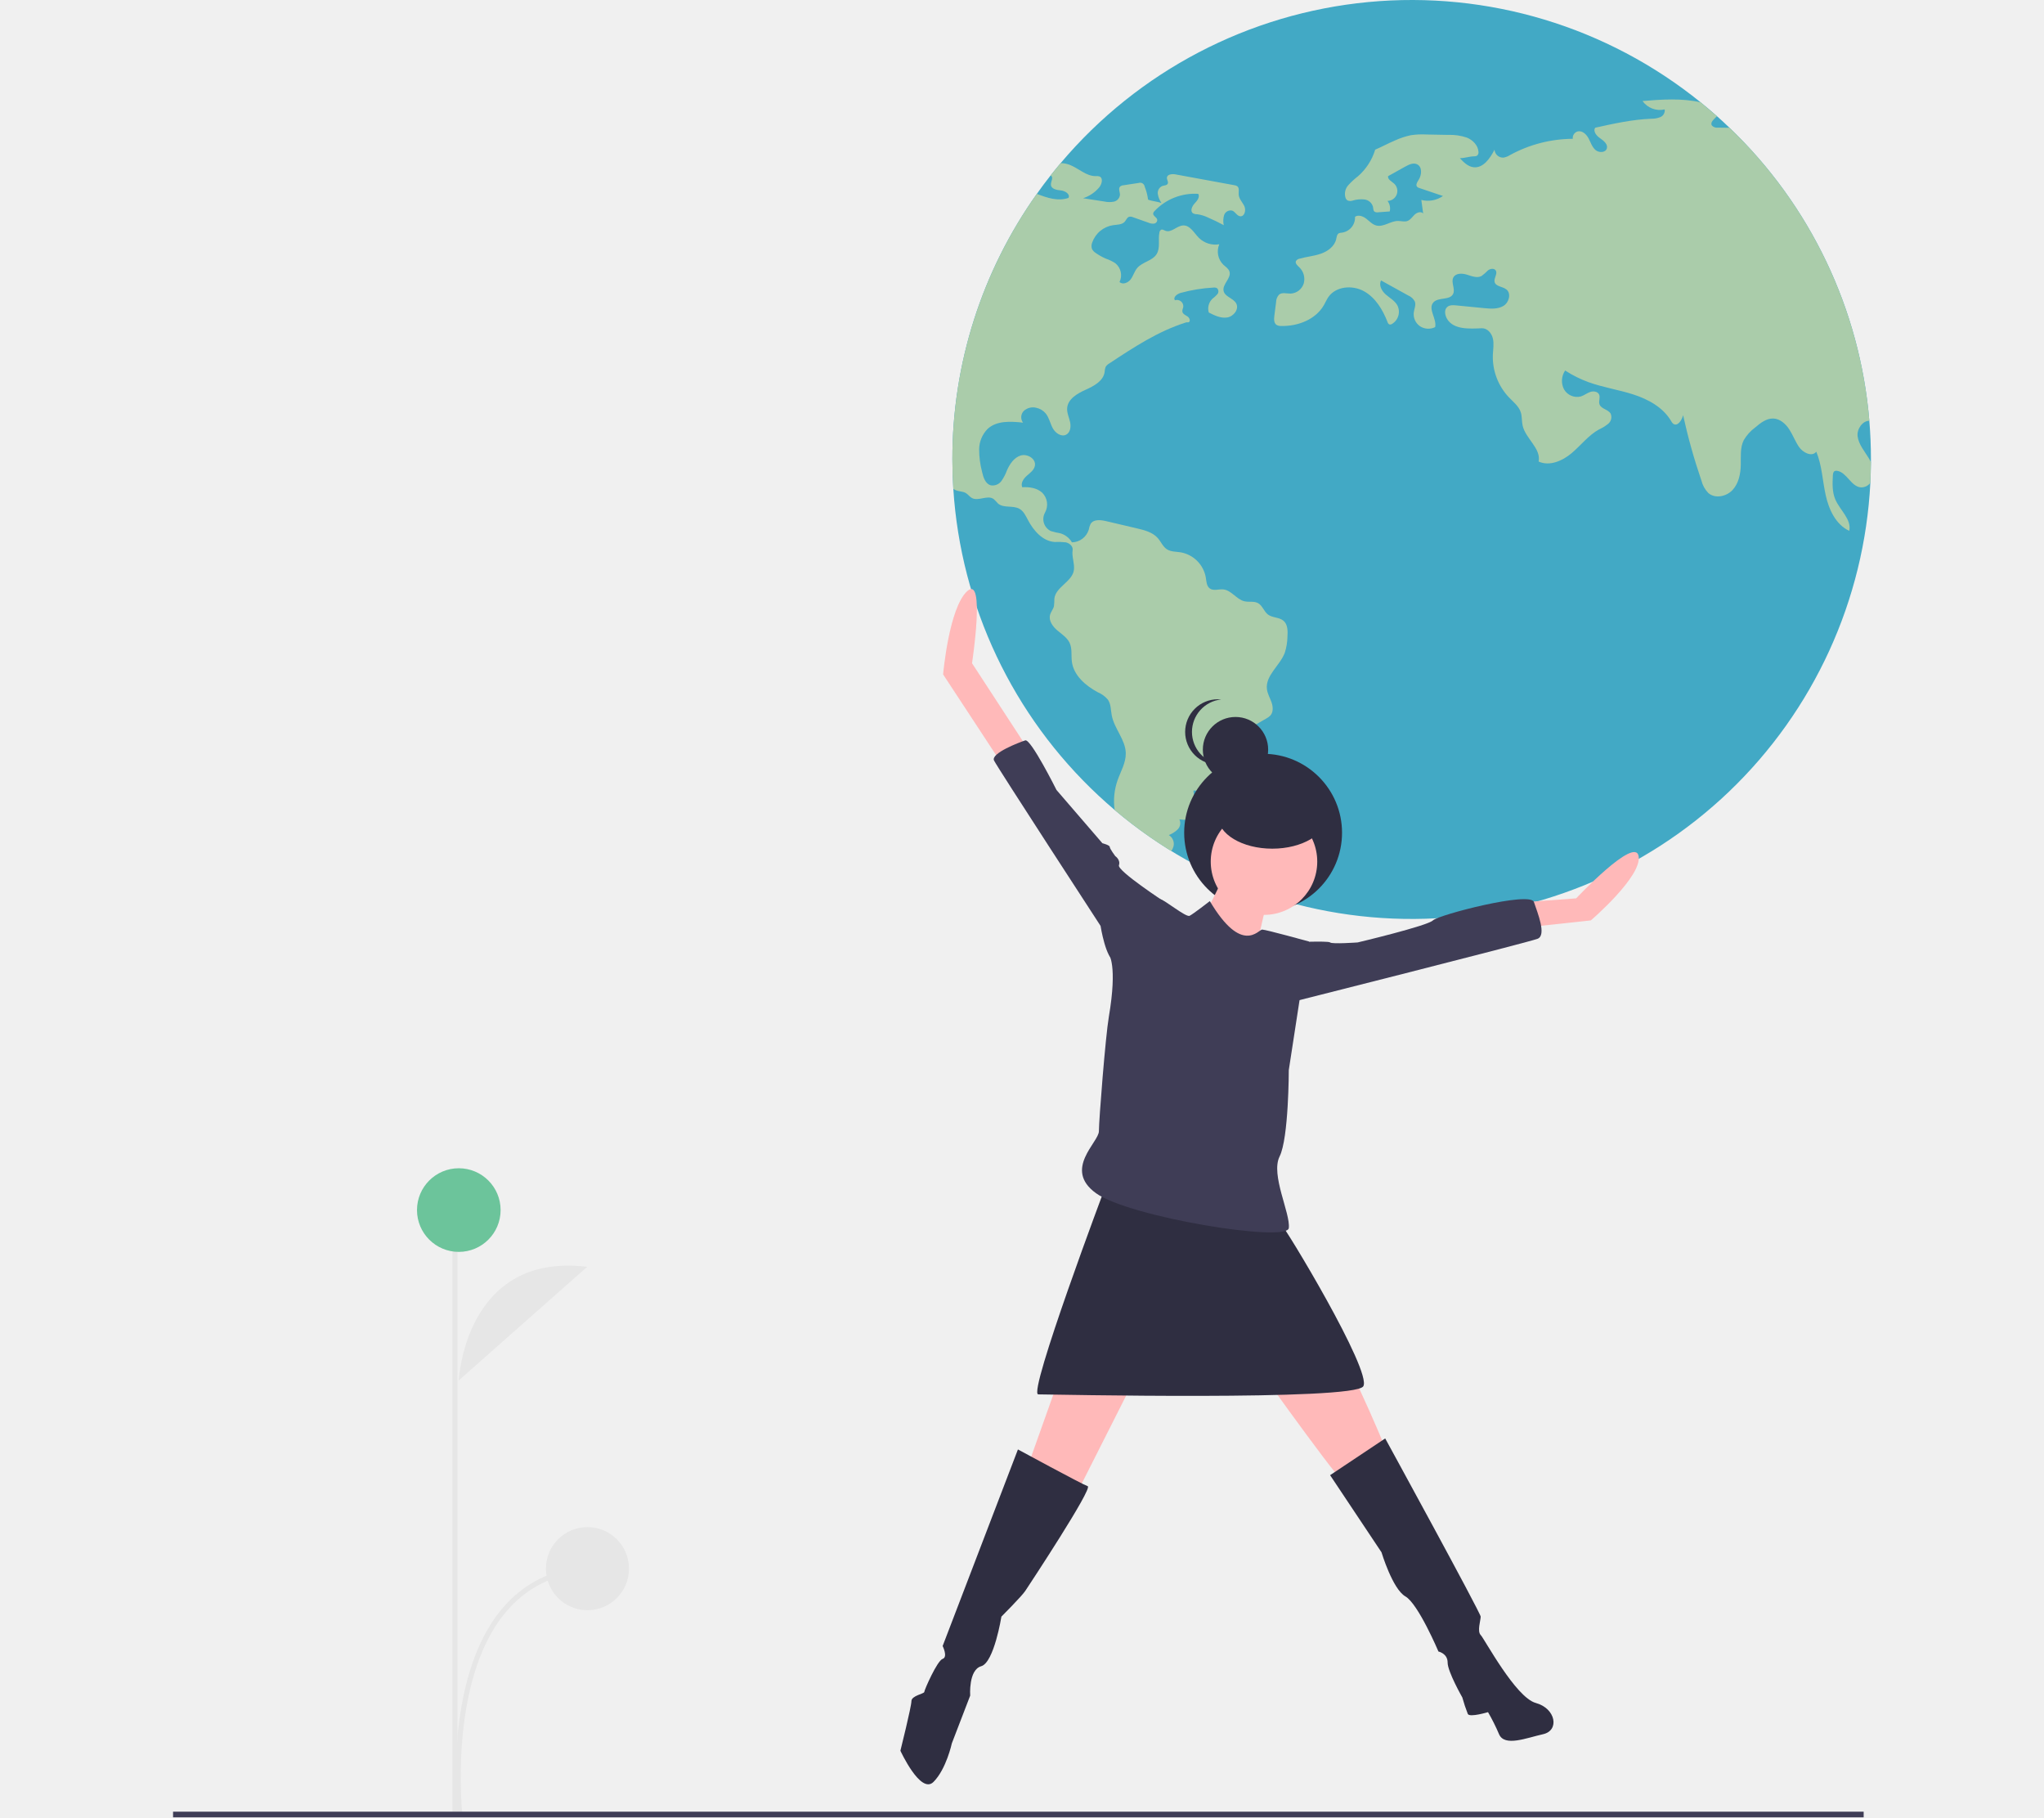
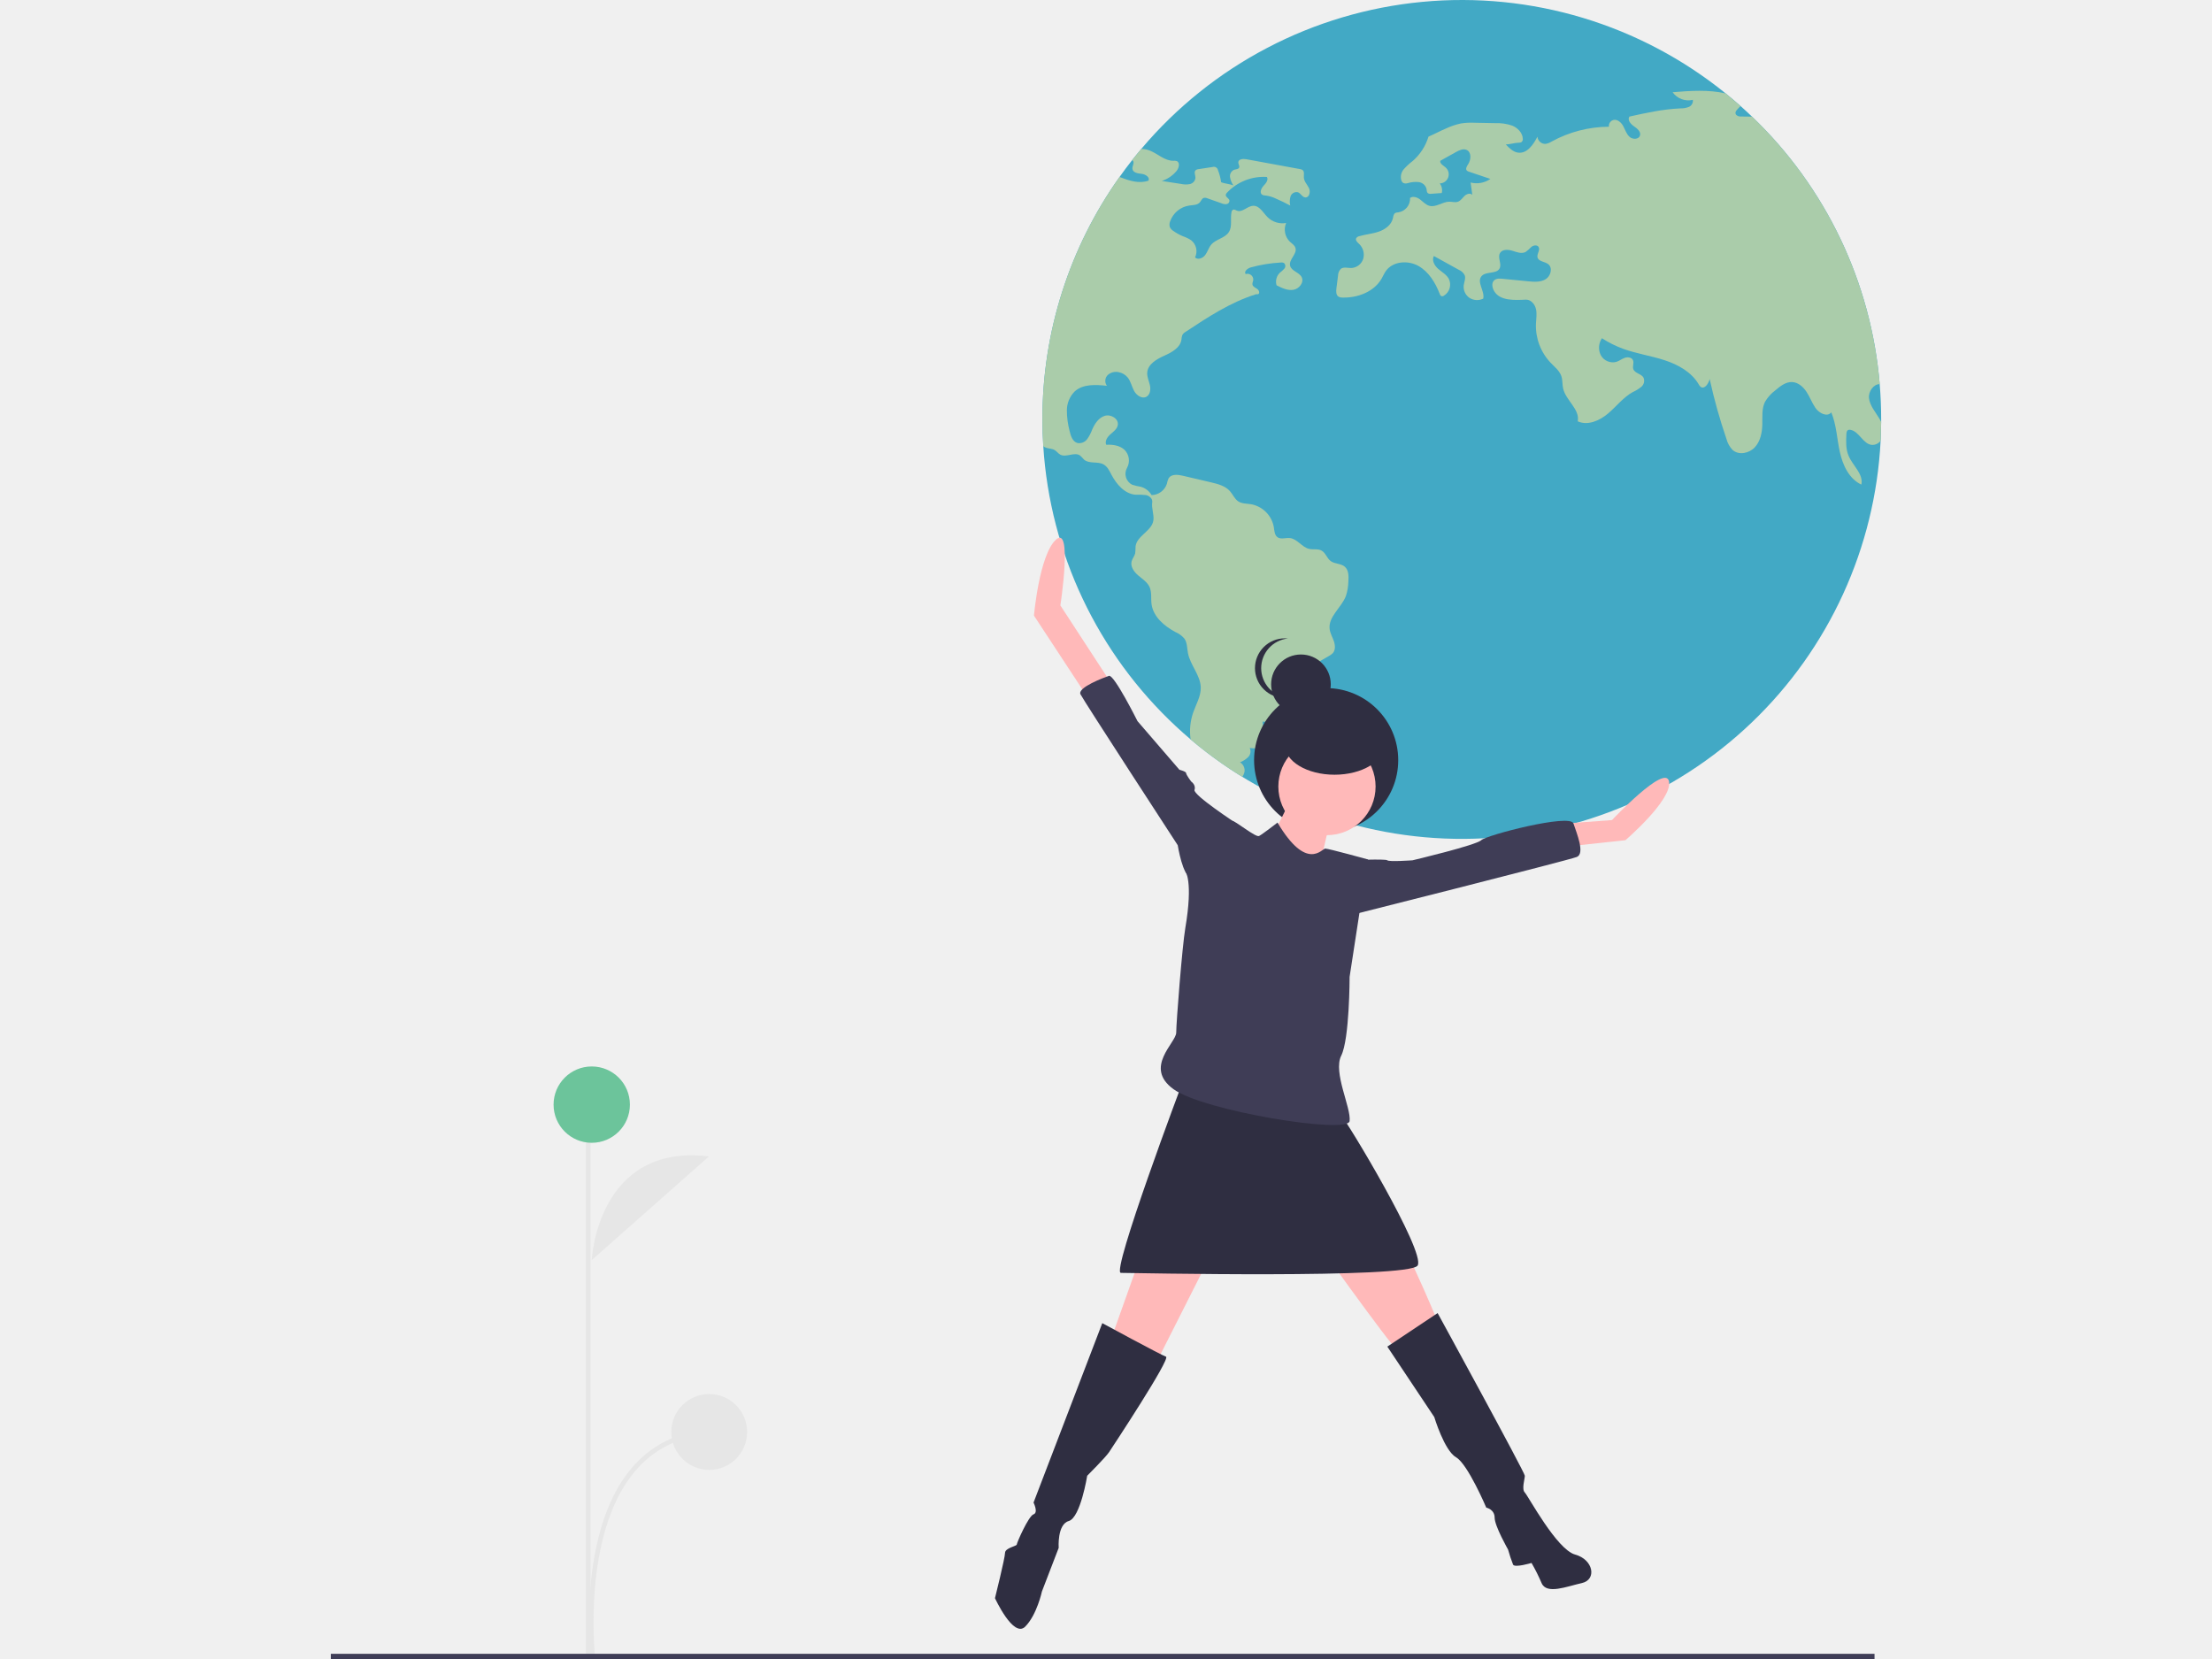
- <svg xmlns="http://www.w3.org/2000/svg" width="900" height="800" viewBox="0 0 1013 1084" fill="none">
+ <svg xmlns="http://www.w3.org/2000/svg" width="800" height="600" viewBox="0 0 1013 1084" fill="none">
  <g clip-path="url(#clip0)">
    <path d="M170.481 823.348C170.481 823.348 174.043 746.712 247.079 755.62L170.481 823.348Z" fill="#E6E6E6" />
    <path d="M169.623 1083.03C169.532 1082.23 160.911 1002.37 195.816 960.11C208.698 944.513 225.959 935.778 247.12 934.15L247.353 937.161C227.043 938.723 210.487 947.09 198.148 962.027C164.06 1003.29 172.533 1081.9 172.621 1082.69L169.623 1083.03Z" fill="#E6E6E6" />
    <path d="M169.71 744.992H166.672V1080.75H169.71V744.992Z" fill="#E6E6E6" />
    <path d="M170.481 746.712C184.254 746.712 195.42 735.545 195.42 721.77C195.42 707.995 184.254 696.828 170.481 696.828C156.707 696.828 145.542 707.995 145.542 721.77C145.542 735.545 156.707 746.712 170.481 746.712Z" fill="#6CC49B" />
    <path d="M247.237 960.439C260.923 960.439 272.018 949.343 272.018 935.655C272.018 921.967 260.923 910.87 247.237 910.87C233.55 910.87 222.455 921.967 222.455 935.655C222.455 949.343 233.55 960.439 247.237 960.439Z" fill="#E6E6E6" />
    <path d="M1013 274.053V275.694C1012.96 279.814 1012.84 283.915 1012.65 287.998C1009.09 357.872 978.952 423.74 928.404 472.104C877.855 520.468 810.726 547.666 740.772 548.124C670.819 548.581 603.339 522.264 552.162 474.565C500.985 426.867 469.986 361.398 465.519 291.578C465.146 285.78 464.96 279.938 464.96 274.053C464.862 217.292 482.476 161.915 515.346 115.643C517.974 111.914 520.708 108.254 523.548 104.662C525.505 102.164 527.518 99.722 529.55 97.298C575.807 42.492 641.7 8.001 713.092 1.226C784.484 -5.55 855.687 15.93 911.426 61.056C914.725 63.722 917.969 66.481 921.138 69.296C923.673 71.552 926.165 73.858 928.613 76.213C976.828 122.338 1006.51 184.511 1012.05 251.01C1012.68 258.617 1013 266.298 1013 274.053Z" fill="#42A9C5" />
    <path d="M523.548 104.662C523.682 104.719 523.808 104.794 523.921 104.886C525.393 106.098 523.548 108.428 523.772 110.348C524.033 112.809 527.313 113.35 529.793 113.592C532.272 113.853 535.404 115.848 534.229 118.048C528.003 120.192 521.702 118.085 515.346 115.643C482.475 161.915 464.862 217.292 464.96 274.053C464.96 279.944 465.146 285.786 465.519 291.578C466.04 291.958 466.611 292.265 467.215 292.491C469.079 293.2 471.242 293.069 472.957 294.076C474.318 294.878 475.231 296.294 476.592 297.04C480.488 299.165 485.894 295.083 489.528 297.618C490.468 298.474 491.358 299.383 492.194 300.34C495.549 303.248 501.067 301.291 504.944 303.472C507.442 304.87 508.729 307.667 510.071 310.202C513.407 316.541 518.813 322.768 525.953 323.271C528.204 323.168 530.461 323.242 532.701 323.495C534.9 323.998 537.063 325.918 536.708 328.137C536.093 331.959 537.976 336.135 537.473 339.957C536.559 346.948 526.661 350.005 525.822 356.996C525.819 358.535 525.732 360.072 525.561 361.601C525.114 363.428 523.734 364.92 523.25 366.747C522.318 370.196 524.797 373.645 527.5 375.956C530.221 378.287 533.465 380.3 534.956 383.544C536.522 386.993 535.758 391.001 536.261 394.749C537.379 402.933 544.444 408.992 551.714 412.907C554.044 413.881 556.113 415.388 557.754 417.307C559.618 420.01 559.431 423.571 560.065 426.796C561.594 434.682 568.23 441.188 568.416 449.224C568.547 454.947 565.378 460.13 563.477 465.518C561.521 471.166 560.939 477.199 561.78 483.117C572.409 492.132 583.707 500.328 595.576 507.632C596.222 506.678 596.695 505.618 596.974 504.5C597.2 503.264 597.044 501.989 596.528 500.844C596.012 499.698 595.16 498.737 594.085 498.087C596.088 497.33 597.911 496.162 599.435 494.657C600.184 493.887 600.678 492.905 600.851 491.845C601.025 490.785 600.869 489.697 600.404 488.728C603.685 489.138 607.581 489.344 609.743 486.827C611.477 484.813 611.365 481.793 610.675 479.239C609.985 476.666 608.83 474.187 608.811 471.521C616.412 471.891 624.031 471.635 631.59 470.756C630.496 467.069 628.009 463.952 624.656 462.069C628.086 461.491 631.199 457.389 632.28 454.089C633.215 450.723 633.266 447.172 632.429 443.78C632.17 442.908 632.131 441.985 632.317 441.095C632.869 439.913 633.838 438.976 635.039 438.466C640.706 435.204 646.372 431.948 652.039 428.697C653.05 428.188 653.97 427.513 654.761 426.703C656.532 424.596 656.271 421.445 655.357 418.854C654.444 416.263 652.99 413.82 652.636 411.098C651.592 402.951 660.316 397.098 663.261 389.417C664.262 386.35 664.802 383.152 664.864 379.927C665.106 376.46 665.125 372.451 662.478 370.233C659.924 368.089 655.954 368.574 653.288 366.579C650.846 364.752 650.007 361.228 647.342 359.755C644.918 358.413 641.898 359.271 639.196 358.637C634.461 357.537 631.478 352.075 626.632 351.571C623.91 351.273 620.816 352.615 618.579 351.031C616.603 349.614 616.528 346.799 616.156 344.412C615.494 340.695 613.71 337.27 611.044 334.597C608.378 331.924 604.958 330.132 601.243 329.46C598.428 329.013 595.371 329.181 592.966 327.633C590.543 326.067 589.443 323.141 587.523 320.959C584.466 317.473 579.619 316.224 575.09 315.161C568.938 313.726 562.793 312.284 556.654 310.836C553.392 310.053 549.179 309.643 547.408 312.514C546.884 313.606 546.52 314.767 546.327 315.963C545.661 318.114 544.333 320.001 542.532 321.353C540.732 322.706 538.55 323.455 536.298 323.495C534.757 320.862 532.26 318.926 529.327 318.088C527.41 317.766 525.517 317.318 523.66 316.746C522.69 316.271 521.827 315.603 521.124 314.782C520.421 313.962 519.893 313.007 519.572 311.976C519.251 310.944 519.144 309.858 519.257 308.784C519.37 307.71 519.701 306.67 520.23 305.728C521.287 303.836 521.693 301.649 521.387 299.504C521.081 297.358 520.078 295.373 518.534 293.852C515.402 291.037 510.872 290.347 506.659 290.627C505.56 288.222 507.405 285.519 509.381 283.766C511.375 282.033 513.78 280.317 514.209 277.707C514.899 273.606 509.661 270.492 505.69 271.704C501.72 272.935 499.184 276.794 497.507 280.597C496.693 282.841 495.583 284.967 494.207 286.917C493.502 287.882 492.544 288.633 491.439 289.087C490.333 289.541 489.124 289.68 487.944 289.49C484.663 288.651 483.414 284.754 482.687 281.473C481.522 277.088 480.933 272.569 480.935 268.032C480.964 263.449 482.783 259.06 486.005 255.802C491.43 250.805 499.781 251.29 507.107 252.092C506.322 251.045 505.946 249.748 506.049 248.444C506.152 247.14 506.727 245.918 507.666 245.007C508.646 244.137 509.824 243.519 511.098 243.207C512.371 242.895 513.701 242.899 514.973 243.218C517.182 243.675 519.172 244.864 520.621 246.592C522.709 249.127 523.306 252.576 524.871 255.447C526.456 258.337 529.998 260.798 532.887 259.251C535.403 257.908 535.795 254.441 535.18 251.663C534.546 248.904 533.222 246.201 533.446 243.367C533.875 237.979 539.486 234.716 544.426 232.498C549.365 230.279 555.014 227.278 555.797 221.909C555.833 220.864 556.034 219.832 556.393 218.851C556.94 217.975 557.704 217.256 558.611 216.763C573.021 207.237 587.691 197.579 604.169 192.378C605.027 192.098 605.12 192.397 605.996 192.192C607.227 191.483 606.406 189.526 605.232 188.743C604.058 187.96 602.492 187.344 602.194 185.965C601.988 184.958 602.585 183.951 602.734 182.926C602.773 182.307 602.66 181.687 602.404 181.122C602.147 180.557 601.757 180.063 601.265 179.684C600.774 179.305 600.197 179.052 599.586 178.948C598.974 178.843 598.346 178.891 597.757 179.086C596.434 177.333 599.043 175.301 601.168 174.704C607.531 172.961 614.061 171.899 620.648 171.535C621.408 171.409 622.189 171.541 622.866 171.908C623.351 172.375 623.638 173.01 623.669 173.683C623.7 174.355 623.473 175.014 623.034 175.525C622.137 176.521 621.144 177.426 620.07 178.228C619.001 179.267 618.237 180.579 617.862 182.023C617.487 183.466 617.516 184.984 617.945 186.412C621.394 188.165 625.122 189.973 628.943 189.358C632.746 188.743 636.12 184.455 634.33 181.043C632.671 177.855 627.657 177.128 626.799 173.642C625.793 169.559 631.571 165.923 630.267 161.934C629.707 160.181 627.955 159.137 626.613 157.888C625.033 156.333 623.959 154.338 623.53 152.163C623.101 149.988 623.338 147.734 624.208 145.696C622.026 146.077 619.784 145.931 617.67 145.269C615.556 144.608 613.63 143.45 612.054 141.893C609.147 138.966 606.835 134.323 602.697 134.473C598.913 134.584 595.65 139.003 592.109 137.661C591.233 137.325 590.319 136.654 589.48 137.045C589.204 137.223 588.971 137.462 588.8 137.743C588.629 138.024 588.524 138.34 588.493 138.667C587.598 142.974 589.145 147.877 586.796 151.606C584.242 155.651 578.333 156.21 575.239 159.864C573.561 161.841 572.909 164.507 571.362 166.595C569.814 168.683 566.552 170.025 564.688 168.198C565.601 166.326 565.851 164.2 565.397 162.168C564.943 160.135 563.813 158.317 562.19 157.012C560.473 155.885 558.619 154.983 556.673 154.328C554.498 153.41 552.43 152.26 550.502 150.897C549.542 150.312 548.762 149.474 548.247 148.474C547.84 147.216 547.893 145.855 548.396 144.633C549.34 141.941 551 139.556 553.197 137.736C555.394 135.917 558.046 134.73 560.867 134.305C563.327 133.969 566.198 134.081 567.838 132.198C568.696 131.21 569.143 129.7 570.411 129.309C571.209 129.142 572.041 129.24 572.778 129.588C575.854 130.67 578.911 131.751 581.987 132.832C583.012 133.303 584.145 133.489 585.268 133.373C585.824 133.301 586.332 133.02 586.688 132.587C587.045 132.155 587.224 131.602 587.188 131.042C586.889 129.514 584.541 128.787 584.764 127.239C584.873 126.734 585.141 126.276 585.529 125.934C588.853 122.397 592.918 119.639 597.433 117.857C601.948 116.075 606.801 115.312 611.644 115.625C612.8 117.545 610.973 119.801 609.426 121.423C607.898 123.063 606.667 125.971 608.531 127.221C609.283 127.615 610.125 127.808 610.973 127.78C613.24 128.084 615.443 128.751 617.498 129.756C620.685 131.136 623.817 132.664 626.874 134.305C626.424 132.306 626.501 130.225 627.098 128.265C627.434 127.302 628.117 126.5 629.013 126.014C629.909 125.528 630.954 125.393 631.944 125.636C633.771 126.344 634.703 128.768 636.66 128.992C639.252 129.29 640.277 125.449 639.196 123.063C638.114 120.677 635.952 118.701 635.784 116.072C635.654 114.32 636.325 112.138 634.927 111.076C634.43 110.746 633.861 110.542 633.268 110.479C621.561 108.335 609.849 106.185 598.13 104.029C596.042 103.637 593.041 103.935 592.948 106.042C592.892 107.235 593.954 108.41 593.488 109.491C592.985 110.647 591.345 110.554 590.152 110.964C589.255 111.37 588.516 112.058 588.045 112.922C587.574 113.787 587.397 114.781 587.542 115.755C587.86 117.694 588.612 119.535 589.741 121.143C587.449 120.192 584 120.024 581.707 119.055C581.374 116.4 580.697 113.799 579.694 111.318C579.637 110.923 579.494 110.546 579.275 110.212C579.056 109.879 578.766 109.597 578.427 109.387C578.088 109.178 577.706 109.045 577.31 108.998C576.914 108.952 576.512 108.993 576.134 109.118C573.114 109.584 570.094 110.032 567.074 110.498C566.316 110.534 565.59 110.815 565.005 111.299C563.831 112.548 564.986 114.543 564.949 116.258C564.84 117.217 564.435 118.119 563.79 118.837C563.145 119.555 562.293 120.055 561.351 120.267C559.454 120.652 557.497 120.626 555.61 120.192C551.379 119.54 547.166 118.887 542.934 118.235C546.669 117.044 549.991 114.821 552.516 111.821C554.193 109.845 555.088 106.154 552.665 105.222C551.949 105.025 551.202 104.968 550.465 105.054C544.724 105.091 540.194 100.3 534.826 98.268C533.138 97.638 531.352 97.31 529.55 97.298L523.548 104.662Z" fill="#AACCAA" />
    <path d="M1012.65 287.998C1011.99 288.881 1011.12 289.589 1010.13 290.06C1009.14 290.531 1008.04 290.752 1006.94 290.702C1001.11 290.198 998.647 281.79 992.868 280.839C992.357 280.708 991.816 280.761 991.339 280.988C990.482 281.455 990.333 282.61 990.277 283.58C990.035 288.39 989.829 293.386 991.712 297.823C994.452 304.311 1001.55 309.755 1000.06 316.634C992.048 312.924 987.872 303.919 985.989 295.288C984.088 286.656 983.79 277.595 980.397 269.43C977.806 272.73 972.4 270.008 970.052 266.54C967.815 263.259 966.435 259.456 964.273 256.119C962.111 252.8 958.793 249.817 954.841 249.631C950.684 249.444 947.067 252.297 943.898 255C941.142 257.037 938.827 259.612 937.095 262.569C934.876 267.044 935.454 272.301 935.342 277.279C935.231 282.648 934.093 288.334 930.421 292.286C926.749 296.22 919.982 297.6 915.937 294.039C913.982 292 912.588 289.488 911.892 286.749C907.495 273.932 903.835 260.873 900.931 247.636C900.26 250.656 897.595 254.553 895.06 252.782C894.493 252.3 894.035 251.702 893.717 251.029C888.983 243.031 880.24 238.221 871.386 235.332C862.55 232.461 853.248 231.118 844.506 227.949C839.603 226.169 834.919 223.836 830.544 220.995C829.432 222.632 828.784 224.539 828.665 226.514C828.547 228.49 828.964 230.46 829.873 232.218C830.855 233.938 832.378 235.286 834.205 236.051C836.032 236.816 838.061 236.957 839.976 236.45C841.915 235.816 843.555 234.474 845.475 233.803C847.395 233.15 849.986 233.467 850.825 235.332C851.645 237.103 850.415 239.247 851.03 241.111C851.943 243.926 856.212 244.15 857.703 246.723C858.142 247.741 858.242 248.874 857.991 249.954C857.739 251.034 857.149 252.005 856.305 252.726C854.59 254.125 852.697 255.291 850.676 256.193C844.413 259.68 839.957 265.627 834.477 270.25C828.997 274.892 821.261 278.267 814.736 275.303C816.284 267.416 806.907 261.637 805.174 253.788C804.596 251.197 804.894 248.456 804.092 245.94C802.918 242.286 799.675 239.787 797.028 237.028C793.812 233.641 791.306 229.645 789.657 225.274C788.008 220.904 787.25 216.248 787.428 211.58C787.577 208.337 788.173 205.037 787.428 201.867C786.701 198.717 784.072 195.659 780.829 195.79C773.428 196.125 764.089 196.685 760.212 190.365C758.814 188.109 758.217 184.809 760.231 183.075C761.647 181.863 763.735 181.975 765.58 182.162C771.154 182.702 776.709 183.262 782.283 183.802C786.179 184.175 790.391 184.492 793.747 182.46C797.102 180.428 798.556 175.003 795.443 172.598C793.187 170.845 789.124 170.939 788.453 168.161C787.912 165.83 790.485 163.202 789.087 161.244C788.099 159.865 785.862 160.237 784.501 161.281C783.313 162.514 782.023 163.643 780.642 164.656C777.977 166.035 774.808 164.712 771.937 163.817C769.066 162.922 765.226 162.847 763.847 165.513C762.281 168.478 765.208 172.393 763.679 175.376C761.629 179.309 754.732 177.072 751.861 180.465C748.58 184.343 754.098 190.16 752.998 195.119C751.582 195.821 750.008 196.144 748.43 196.056C746.852 195.967 745.323 195.471 743.994 194.615C742.69 193.728 741.651 192.503 740.988 191.072C740.325 189.64 740.062 188.056 740.229 186.487C740.49 184.25 741.664 181.957 740.881 179.85C740.037 178.223 738.644 176.948 736.948 176.252C731.542 173.25 726.136 170.261 720.731 167.285C719.221 170.081 721.122 173.53 723.508 175.637C725.875 177.725 728.858 179.309 730.424 182.069C731.415 183.981 731.639 186.199 731.05 188.271C730.461 190.343 729.104 192.112 727.255 193.217C727.021 193.378 726.755 193.486 726.475 193.535C726.195 193.583 725.908 193.57 725.633 193.497C725.375 193.345 725.149 193.143 724.97 192.903C724.791 192.663 724.661 192.389 724.589 192.098C721.737 184.772 717.431 177.557 710.571 173.735C703.693 169.895 693.832 170.696 689.321 177.128C688.258 178.657 687.531 180.409 686.599 182.031C681.659 190.626 671.034 194.69 661.117 194.429C660.147 194.491 659.181 194.264 658.34 193.776C656.737 192.676 656.811 190.327 657.053 188.389C657.408 185.648 657.743 182.926 658.097 180.186C658.106 178.512 658.753 176.905 659.906 175.693C661.751 174.238 664.398 175.152 666.747 175.115C668.519 175.036 670.224 174.411 671.629 173.327C673.034 172.242 674.069 170.751 674.595 169.056C675.067 167.345 675.063 165.538 674.583 163.829C674.104 162.121 673.167 160.576 671.873 159.361C670.81 158.355 669.375 157.087 669.934 155.726C670.162 155.351 670.468 155.03 670.831 154.785C671.195 154.541 671.608 154.378 672.041 154.309C676.235 153.097 680.69 152.78 684.81 151.326C688.948 149.891 692.956 146.945 693.944 142.676C694.242 141.371 694.372 139.786 695.547 139.134C696.14 138.896 696.772 138.769 697.411 138.761C699.652 138.439 701.692 137.292 703.131 135.543C704.569 133.794 705.301 131.57 705.184 129.309C707.16 127.929 709.937 128.954 711.857 130.427C713.759 131.9 715.455 133.839 717.785 134.473C722.129 135.666 726.323 131.807 730.834 131.788C732.735 131.788 734.692 132.459 736.463 131.807C738.271 131.154 739.353 129.365 740.732 128.041C742.13 126.699 744.553 125.897 745.84 127.333C745.467 124.629 745.113 121.945 744.74 119.26C746.936 119.813 749.225 119.89 751.453 119.485C753.681 119.079 755.797 118.202 757.658 116.911C752.961 115.326 748.282 113.742 743.584 112.157C743.091 112.035 742.636 111.792 742.261 111.449C741.235 110.349 742.261 108.633 743.081 107.384C745.075 104.383 745.411 99.442 742.13 97.951C739.893 96.926 737.339 98.156 735.196 99.349C731.766 101.251 728.336 103.171 724.906 105.073C724.589 107.03 726.975 108.149 728.448 109.454C729.345 110.25 729.981 111.299 730.27 112.463C730.56 113.627 730.49 114.852 730.071 115.976C729.651 117.1 728.901 118.07 727.919 118.76C726.937 119.449 725.77 119.825 724.571 119.838C725.246 120.72 725.716 121.742 725.945 122.829C726.174 123.916 726.156 125.041 725.894 126.121C723.601 126.288 721.29 126.456 718.978 126.624C718.594 126.701 718.199 126.7 717.815 126.624C717.431 126.547 717.066 126.395 716.741 126.177C715.996 125.524 716.108 124.368 715.921 123.399C715.614 122.24 714.967 121.2 714.063 120.412C713.159 119.625 712.041 119.126 710.851 118.98C708.476 118.713 706.072 118.935 703.786 119.633C702.792 119.983 701.705 119.957 700.729 119.558C700.176 119.192 699.757 118.655 699.536 118.03C699.13 116.751 699.061 115.39 699.335 114.077C699.61 112.764 700.218 111.544 701.102 110.535C702.892 108.547 704.864 106.731 706.992 105.11C711.816 100.887 715.361 95.397 717.226 89.263C721.029 87.66 724.962 85.498 728.783 83.894C731.856 82.47 735.075 81.389 738.383 80.669C741.497 80.193 744.652 80.043 747.797 80.222C752.084 80.296 756.39 80.371 760.678 80.464C764.505 80.303 768.329 80.853 771.956 82.086C775.479 83.54 778.592 86.691 778.834 90.494C778.907 90.927 778.869 91.372 778.722 91.787C778.575 92.201 778.325 92.571 777.995 92.862C777.5 93.135 776.938 93.264 776.373 93.234C772.813 93.346 771.303 94.241 767.743 94.372C769.998 96.776 772.533 99.312 775.814 99.741C781.593 100.486 785.75 94.502 788.415 89.301C788.511 90.625 789.12 91.859 790.112 92.74C791.105 93.621 792.402 94.08 793.728 94.017C795.156 93.772 796.52 93.239 797.736 92.451C809.201 86.184 822.045 82.866 835.111 82.794C834.982 81.805 835.226 80.803 835.794 79.983C836.363 79.164 837.215 78.584 838.186 78.357C840.852 77.835 843.238 80.128 844.524 82.515C845.792 84.901 846.593 87.66 848.644 89.45C850.676 91.24 854.609 91.146 855.41 88.574C856.193 86.094 853.602 83.969 851.459 82.496C849.296 81.042 847.041 78.338 848.495 76.176C859.456 73.734 870.51 71.31 881.75 70.825C883.66 70.883 885.563 70.553 887.342 69.856C888.223 69.483 888.957 68.829 889.429 67.996C889.9 67.164 890.084 66.199 889.952 65.251C887.499 65.823 884.932 65.654 882.575 64.765C880.219 63.875 878.18 62.305 876.717 60.255C888.256 59.304 900.335 58.465 911.426 61.056L921.138 69.296C919.293 71.217 916.832 73.025 918.174 74.945C918.617 75.386 919.154 75.721 919.745 75.925C920.336 76.128 920.965 76.195 921.585 76.12C923.934 76.157 926.283 76.213 928.613 76.213C976.828 122.339 1006.51 184.512 1012.05 251.011C1008.13 250.862 1004.54 255.821 1005.04 260.146C1005.64 265.161 1009.25 269.188 1011.84 273.513C1012.27 274.216 1012.66 274.944 1013 275.694L1012.65 287.998Z" fill="#AACCAA" />
    <path d="M650.353 543.801C676.36 543.801 697.443 522.715 697.443 496.704C697.443 470.694 676.36 449.608 650.353 449.608C624.345 449.608 603.262 470.694 603.262 496.704C603.262 522.715 624.345 543.801 650.353 543.801Z" fill="#2F2E41" />
    <path d="M627.873 520.498C627.873 520.498 612.535 554.465 608.153 555.561C603.77 556.656 644.307 576.379 644.307 576.379C644.307 576.379 651.976 534.742 655.263 532.551C658.549 530.359 627.873 520.498 627.873 520.498Z" fill="#FFB9B9" />
    <path d="M536.94 798.809L508.455 878.796L539.131 890.85L591.719 786.757L536.94 798.809Z" fill="#FFB9B9" />
    <path d="M636.638 801.001C636.638 801.001 693.608 880.988 696.895 882.084C700.182 883.18 723.189 863.457 723.189 863.457C723.189 863.457 694.704 794.427 685.939 791.14C677.175 787.852 636.638 801.001 636.638 801.001Z" fill="#FFB9B9" />
    <path d="M504.072 864.552L459.153 981.794C459.153 981.794 462.44 988.368 459.153 989.464C455.867 990.56 448.198 1008.09 448.198 1009.19C448.198 1010.28 440.529 1011.38 440.529 1014.67C440.529 1017.95 433.955 1044.25 433.955 1044.25C433.955 1044.25 446.006 1070.55 453.676 1062.88C461.345 1055.21 464.631 1039.87 464.631 1039.87L475.587 1011.38C475.587 1011.38 474.492 996.038 482.161 993.847C489.83 991.656 494.212 964.263 494.212 964.263C494.212 964.263 506.264 952.21 508.455 948.923C510.646 945.635 548.991 887.562 545.704 886.467C542.418 885.371 504.072 864.552 504.072 864.552Z" fill="#2F2E41" />
    <path d="M690.321 879.892L723.189 857.978C723.189 857.978 780.159 962.071 780.159 964.263C780.159 966.454 777.968 973.028 780.159 975.22C782.35 977.411 800.975 1012.47 813.026 1015.76C825.078 1019.05 827.269 1032.2 817.409 1034.39C807.549 1036.58 794.402 1042.06 791.115 1034.39C789.193 1029.88 786.998 1025.48 784.541 1021.24C784.541 1021.24 773.585 1024.53 772.49 1022.34C771.226 1019.11 770.129 1015.82 769.203 1012.47C769.203 1012.47 760.439 997.134 760.439 991.655C760.439 986.177 754.961 985.081 754.961 985.081C754.961 985.081 742.909 956.593 735.24 952.21C727.571 947.827 720.998 925.913 720.998 925.913L690.321 879.892Z" fill="#2F2E41" />
    <path d="M650.88 545.699C668.427 545.699 682.652 531.473 682.652 513.923C682.652 496.374 668.427 482.148 650.88 482.148C633.333 482.148 619.108 496.374 619.108 513.923C619.108 531.473 633.333 545.699 650.88 545.699Z" fill="#FFB9B9" />
    <path d="M556.66 706.769C556.66 706.769 509.637 831.704 516.211 831.704C522.784 831.704 704.641 835.661 710.119 826.895C715.597 818.13 662.932 730.875 660.741 729.779C658.55 728.684 556.66 706.769 556.66 706.769Z" fill="#2F2E41" />
    <path d="M509.55 445.989L476.683 395.586C476.683 395.586 484.811 342.713 473.855 352.574C462.899 362.436 459.432 402.259 459.432 402.259L497.499 460.233L509.55 445.989Z" fill="#FFB9B9" />
    <path d="M807.549 538.029L837.129 535.838C837.129 535.838 872.188 498.583 874.379 510.636C876.57 522.689 845.894 548.986 845.894 548.986L805.357 553.369L807.549 538.029Z" fill="#FFB9B9" />
    <path d="M591.719 548.986V538.029C591.719 538.029 563.234 519.402 564.329 516.115C565.425 512.828 562.138 510.636 562.138 510.636C562.138 510.636 558.851 506.254 558.851 505.158C558.851 504.062 554.469 502.966 554.469 502.966L527.079 471.191C527.079 471.191 511.741 440.511 508.454 441.606C505.168 442.702 487.638 449.276 489.83 453.659C492.021 458.042 553.373 552.274 553.373 552.274C553.373 552.274 556.66 573.092 562.138 573.092C567.616 573.092 591.719 548.986 591.719 548.986Z" fill="#3F3D56" />
    <path d="M665.123 562.135C665.123 562.135 689.226 561.039 690.322 562.135C691.417 563.231 706.755 562.135 706.755 562.135C706.755 562.135 748.387 552.274 751.674 548.986C754.961 545.699 809.74 531.455 811.931 538.029C814.122 544.604 819.6 557.752 814.122 559.944C808.644 562.135 660.741 599.389 660.741 599.389L665.123 562.135Z" fill="#3F3D56" />
    <path d="M633.88 466.624C644.641 466.624 653.365 457.899 653.365 447.136C653.365 436.373 644.641 427.648 633.88 427.648C623.118 427.648 614.394 436.373 614.394 447.136C614.394 457.899 623.118 466.624 633.88 466.624Z" fill="#2F2E41" />
    <path d="M607.899 436.58C607.899 431.763 609.683 427.117 612.907 423.538C616.13 419.958 620.565 417.7 625.355 417.198C624.68 417.128 624.003 417.092 623.325 417.092C618.157 417.092 613.201 419.145 609.547 422.8C605.892 426.455 603.839 431.412 603.839 436.58C603.839 441.749 605.892 446.706 609.547 450.36C613.201 454.015 618.157 456.068 623.325 456.068C624.003 456.068 624.68 456.033 625.355 455.963C620.565 455.461 616.13 453.202 612.907 449.623C609.683 446.044 607.899 441.397 607.899 436.58Z" fill="#2F2E41" />
    <path d="M655.83 506.207C673.766 506.207 688.306 497.482 688.306 486.719C688.306 475.956 673.766 467.231 655.83 467.231C637.894 467.231 623.354 475.956 623.354 486.719C623.354 497.482 637.894 506.207 655.83 506.207Z" fill="#2F2E41" />
    <path d="M618.561 537.481C618.561 537.481 608.701 545.151 606.51 546.247C604.319 547.343 591.171 536.386 588.98 536.386C586.789 536.386 558.304 569.257 558.304 569.257C558.304 569.257 563.598 575.355 558.304 606.511C556.319 618.196 552.38 668.151 552.38 674.725C552.38 681.3 530.914 697.456 550.635 711.7C570.355 725.944 664.575 741.284 665.671 732.519C666.767 723.753 654.715 700.743 660.193 689.786C665.671 678.829 665.671 638.287 665.671 638.287L672.245 595.554L677.722 561.587C677.722 561.587 651.976 554.465 649.785 554.465C647.594 554.465 637.734 569.805 618.561 537.481Z" fill="#3F3D56" />
    <path d="M1008.66 1080.6H0V1084H1008.66V1080.6Z" fill="#3F3D56" />
  </g>
  <defs>
    <clipPath id="clip0">
      <rect width="1013" height="1084" fill="white" />
    </clipPath>
  </defs>
</svg>
